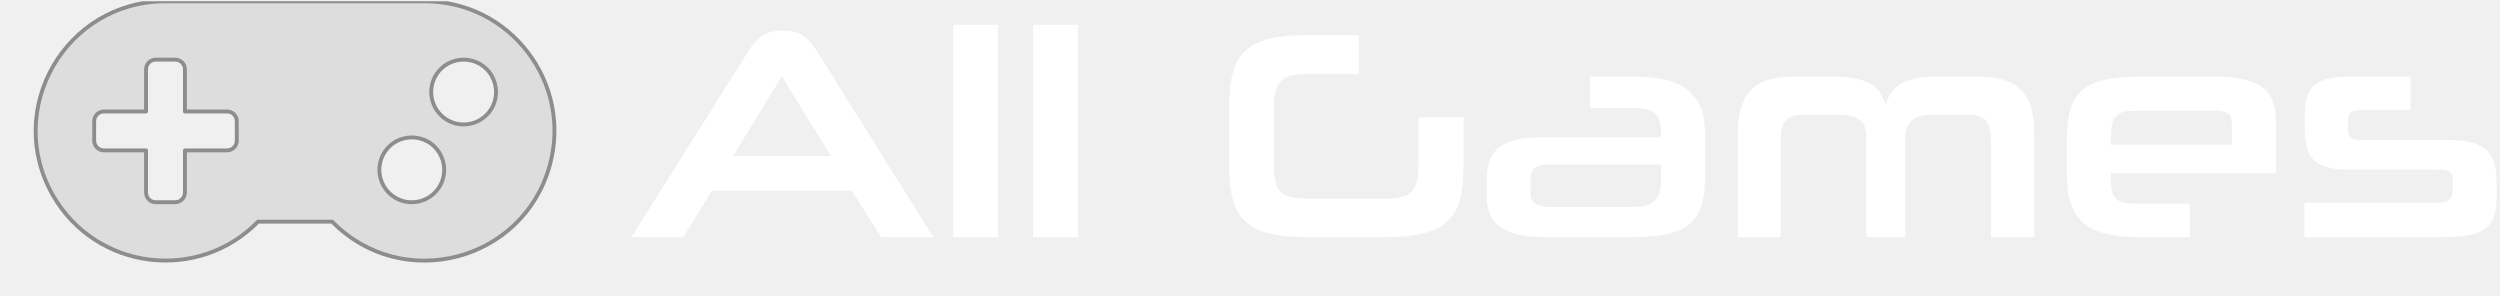
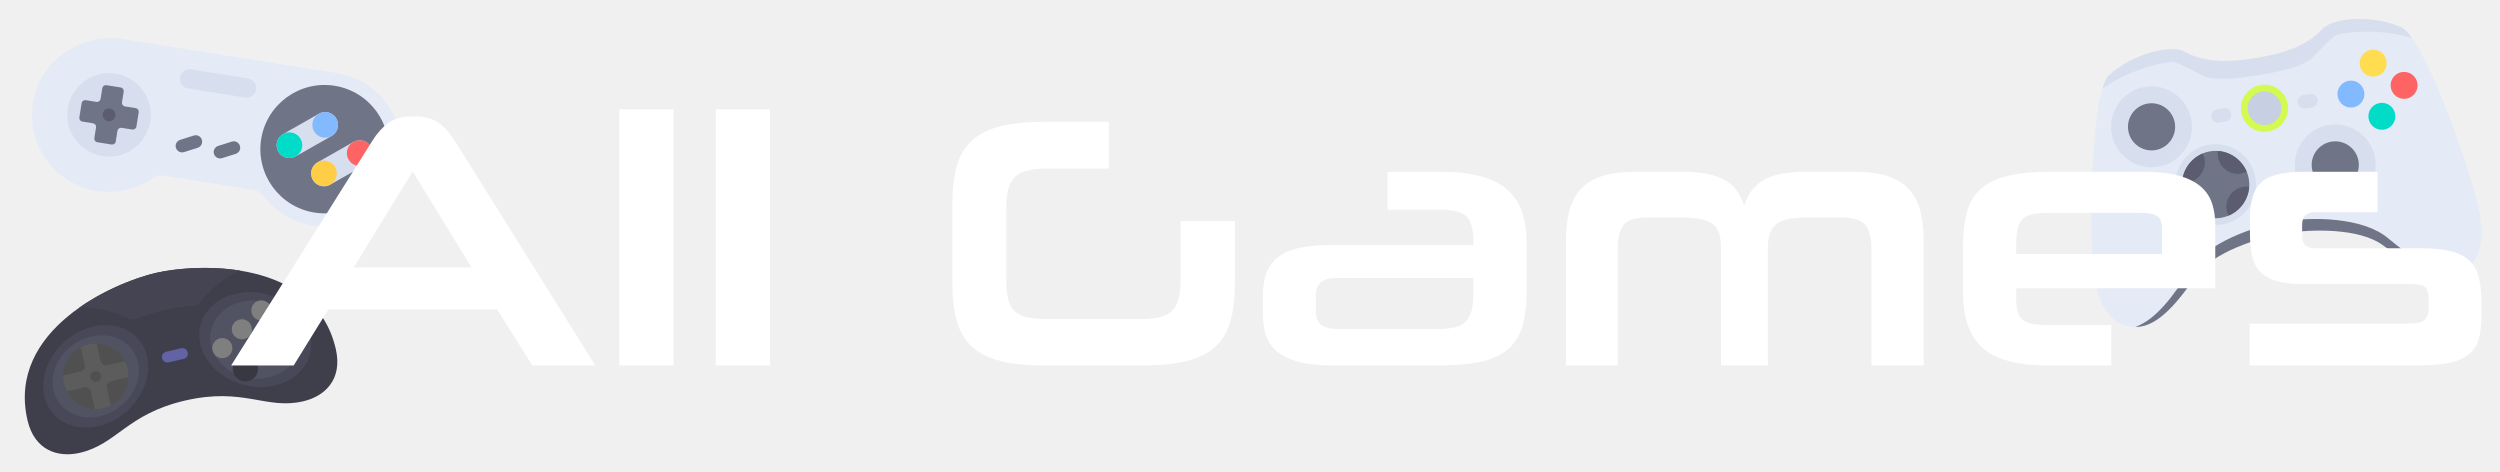
- <svg xmlns="http://www.w3.org/2000/svg" width="100%" height="100%" viewBox="0 0 642 76" version="1.1" xml:space="preserve" style="fill-rule:evenodd;clip-rule:evenodd;stroke-linejoin:round;stroke-miterlimit:2;">
-   <g transform="matrix(1,0,0,1,-1599,-280)">
-     <g id="auto-allgames.afdesign" transform="matrix(1,0,0,1,1920,317.778)">
-       <g transform="matrix(1,0,0,1,-315.849,-64.146)">
-         <clipPath id="_clip1">
-           <rect x="-4.303" y="26.697" width="640.303" height="74.897" />
-         </clipPath>
-         <g clip-path="url(#_clip1)">
-           <g transform="matrix(3.32995,0,0,3.32995,-745.583,-139.797)">
-             <g>
-               <g transform="matrix(1,0,0,1,220,40)">
-                 <path d="M35.116,10L15.117,10C7.421,9.999 2.61,18.329 6.457,24.994C9.764,30.724 17.624,31.719 22.255,26.995L27.973,26.995C33.36,32.491 42.677,30.094 44.743,22.681C46.518,16.31 41.729,10.002 35.116,10ZM20.615,20.747C20.615,21.161 20.28,21.497 19.866,21.497L16.617,21.497L16.617,24.746C16.617,25.16 16.281,25.496 15.867,25.496L14.367,25.496C13.953,25.496 13.618,25.16 13.618,24.746L13.618,21.497L10.368,21.497C9.954,21.497 9.619,21.161 9.619,20.747L9.619,19.247C9.619,18.833 9.954,18.498 10.368,18.498L13.618,18.498L13.618,15.248C13.618,14.834 13.953,14.499 14.367,14.499L15.867,14.499C16.281,14.499 16.617,14.834 16.617,15.248L16.617,18.498L19.866,18.498C20.28,18.498 20.615,18.833 20.615,19.247L20.615,20.747ZM34.112,25.496C32.188,25.496 30.985,23.413 31.947,21.747C32.909,20.08 35.314,20.08 36.276,21.747C36.495,22.127 36.611,22.558 36.611,22.996C36.611,24.377 35.492,25.496 34.112,25.496ZM38.11,19.497C36.186,19.497 34.984,17.415 35.946,15.748C36.908,14.082 39.313,14.082 40.275,15.748C40.494,16.128 40.61,16.559 40.61,16.998C40.61,18.378 39.491,19.497 38.11,19.497Z" style="fill:rgb(221,221,221);fill-rule:nonzero;stroke:rgb(141,141,141);stroke-width:0.3px;" />
-               </g>
-               <g transform="matrix(1.90363,0,0,1.90363,173.87,12.6351)">
-                 <g transform="matrix(12,0,0,12,50.9541,29.1833)">
-                   <path d="M0.752,-0.157L0.28,-0.157L0.183,-0L0.008,-0L0.404,-0.63C0.416,-0.649 0.43,-0.665 0.447,-0.678C0.464,-0.691 0.488,-0.697 0.519,-0.697C0.55,-0.697 0.573,-0.691 0.59,-0.678C0.607,-0.665 0.621,-0.649 0.633,-0.63L1.027,-0L0.851,-0L0.752,-0.157ZM0.351,-0.274L0.681,-0.274L0.516,-0.543L0.351,-0.274Z" style="fill:white;fill-rule:nonzero;" />
-                 </g>
-                 <g transform="matrix(12,0,0,12,63.3741,29.1833)">
-                   <rect x="0.059" y="-0.717" width="0.152" height="0.717" style="fill:white;fill-rule:nonzero;" />
-                 </g>
-                 <g transform="matrix(12,0,0,12,66.6141,29.1833)">
-                   <rect x="0.059" y="-0.717" width="0.152" height="0.717" style="fill:white;fill-rule:nonzero;" />
-                 </g>
-                 <g transform="matrix(12,0,0,12,74.6181,29.1833)">
-                   <path d="M0.314,-0C0.264,-0 0.222,-0.004 0.189,-0.013C0.156,-0.021 0.129,-0.034 0.109,-0.053C0.089,-0.071 0.075,-0.095 0.067,-0.125C0.058,-0.154 0.054,-0.191 0.054,-0.234L0.054,-0.448C0.054,-0.491 0.058,-0.527 0.067,-0.557C0.075,-0.587 0.089,-0.611 0.109,-0.63C0.129,-0.648 0.156,-0.661 0.189,-0.67C0.222,-0.678 0.264,-0.682 0.314,-0.682L0.492,-0.682L0.492,-0.551L0.321,-0.551C0.298,-0.551 0.28,-0.549 0.265,-0.546C0.249,-0.542 0.238,-0.536 0.229,-0.527C0.22,-0.518 0.214,-0.507 0.211,-0.493C0.207,-0.479 0.205,-0.462 0.205,-0.441L0.205,-0.24C0.205,-0.217 0.207,-0.199 0.211,-0.185C0.214,-0.17 0.221,-0.159 0.23,-0.151C0.239,-0.143 0.251,-0.138 0.266,-0.135C0.281,-0.132 0.299,-0.13 0.321,-0.13L0.578,-0.13C0.599,-0.13 0.617,-0.132 0.632,-0.135C0.647,-0.138 0.659,-0.143 0.668,-0.152C0.677,-0.16 0.683,-0.172 0.687,-0.187C0.691,-0.202 0.693,-0.222 0.693,-0.246L0.693,-0.404L0.845,-0.404L0.845,-0.234C0.845,-0.191 0.841,-0.154 0.833,-0.125C0.824,-0.095 0.81,-0.071 0.79,-0.053C0.77,-0.034 0.743,-0.021 0.71,-0.013C0.676,-0.004 0.634,-0 0.583,-0L0.314,-0Z" style="fill:white;fill-rule:nonzero;" />
-                 </g>
-                 <g transform="matrix(12,0,0,12,85.1421,29.1833)">
-                   <path d="M0.244,-0C0.205,-0 0.172,-0.003 0.147,-0.01C0.122,-0.017 0.101,-0.026 0.087,-0.039C0.072,-0.051 0.061,-0.066 0.055,-0.084C0.049,-0.101 0.046,-0.121 0.046,-0.143L0.046,-0.194C0.046,-0.217 0.049,-0.237 0.055,-0.255C0.06,-0.272 0.07,-0.287 0.084,-0.3C0.098,-0.312 0.117,-0.321 0.142,-0.328C0.166,-0.334 0.197,-0.337 0.234,-0.337L0.635,-0.337L0.635,-0.349C0.635,-0.384 0.628,-0.407 0.614,-0.419C0.6,-0.43 0.576,-0.436 0.543,-0.436L0.395,-0.436L0.395,-0.542L0.543,-0.542C0.586,-0.542 0.623,-0.538 0.654,-0.53C0.684,-0.522 0.709,-0.51 0.728,-0.494C0.747,-0.477 0.761,-0.456 0.771,-0.432C0.78,-0.407 0.784,-0.377 0.784,-0.342L0.784,-0.21C0.784,-0.171 0.78,-0.138 0.773,-0.111C0.765,-0.084 0.752,-0.063 0.733,-0.046C0.713,-0.029 0.688,-0.018 0.657,-0.011C0.625,-0.004 0.585,-0 0.537,-0L0.244,-0ZM0.635,-0.245L0.25,-0.245C0.233,-0.245 0.219,-0.241 0.209,-0.234C0.199,-0.226 0.194,-0.211 0.194,-0.19L0.194,-0.153C0.194,-0.134 0.199,-0.12 0.21,-0.113C0.221,-0.106 0.236,-0.102 0.255,-0.102L0.535,-0.102C0.552,-0.102 0.567,-0.103 0.58,-0.106C0.593,-0.109 0.603,-0.114 0.611,-0.121C0.619,-0.128 0.625,-0.137 0.629,-0.15C0.633,-0.163 0.635,-0.179 0.635,-0.199L0.635,-0.245Z" style="fill:white;fill-rule:nonzero;" />
-                 </g>
-                 <g transform="matrix(12,0,0,12,95.1981,29.1833)">
-                   <path d="M0.911,-0L0.911,-0.326C0.911,-0.36 0.905,-0.383 0.892,-0.396C0.878,-0.408 0.858,-0.414 0.829,-0.414L0.732,-0.414C0.71,-0.414 0.692,-0.413 0.678,-0.41C0.663,-0.407 0.652,-0.402 0.644,-0.395C0.635,-0.388 0.629,-0.379 0.626,-0.368C0.623,-0.357 0.621,-0.343 0.621,-0.326L0.621,-0L0.49,-0L0.49,-0.326C0.49,-0.343 0.489,-0.357 0.486,-0.368C0.483,-0.379 0.477,-0.388 0.469,-0.395C0.46,-0.402 0.449,-0.407 0.434,-0.41C0.419,-0.413 0.401,-0.414 0.378,-0.414L0.283,-0.414C0.253,-0.414 0.232,-0.408 0.22,-0.396C0.207,-0.383 0.201,-0.36 0.201,-0.326L0.201,-0L0.056,-0L0.056,-0.348C0.056,-0.381 0.059,-0.41 0.066,-0.435C0.073,-0.459 0.084,-0.479 0.099,-0.495C0.114,-0.511 0.134,-0.523 0.159,-0.531C0.184,-0.538 0.214,-0.542 0.25,-0.542L0.381,-0.542C0.408,-0.542 0.432,-0.54 0.452,-0.536C0.471,-0.532 0.488,-0.526 0.502,-0.519C0.515,-0.511 0.526,-0.501 0.535,-0.489C0.543,-0.477 0.55,-0.463 0.555,-0.447C0.564,-0.479 0.582,-0.503 0.609,-0.519C0.635,-0.534 0.675,-0.542 0.728,-0.542L0.863,-0.542C0.899,-0.542 0.929,-0.538 0.954,-0.531C0.979,-0.523 0.999,-0.511 1.014,-0.495C1.029,-0.479 1.04,-0.459 1.047,-0.435C1.054,-0.41 1.057,-0.381 1.057,-0.348L1.057,-0L0.911,-0Z" style="fill:white;fill-rule:nonzero;" />
-                 </g>
-                 <g transform="matrix(12,0,0,12,108.554,29.1833)">
-                   <path d="M0.203,-0.216L0.203,-0.191C0.203,-0.174 0.204,-0.161 0.207,-0.151C0.21,-0.141 0.215,-0.133 0.222,-0.128C0.229,-0.122 0.238,-0.118 0.25,-0.116C0.261,-0.114 0.276,-0.113 0.293,-0.113L0.469,-0.113L0.469,-0L0.293,-0C0.207,-0 0.146,-0.016 0.109,-0.049C0.072,-0.082 0.054,-0.134 0.054,-0.206L0.054,-0.331C0.054,-0.37 0.058,-0.404 0.066,-0.431C0.073,-0.458 0.087,-0.479 0.106,-0.496C0.125,-0.512 0.15,-0.524 0.181,-0.531C0.212,-0.538 0.252,-0.542 0.3,-0.542L0.562,-0.542C0.601,-0.542 0.633,-0.538 0.659,-0.531C0.684,-0.524 0.705,-0.514 0.72,-0.501C0.735,-0.488 0.745,-0.472 0.751,-0.454C0.757,-0.435 0.76,-0.415 0.76,-0.394L0.76,-0.216L0.203,-0.216ZM0.611,-0.382C0.611,-0.4 0.607,-0.412 0.598,-0.418C0.588,-0.424 0.573,-0.427 0.55,-0.427L0.302,-0.427C0.283,-0.427 0.268,-0.426 0.255,-0.425C0.242,-0.423 0.232,-0.419 0.225,-0.413C0.217,-0.407 0.211,-0.398 0.208,-0.387C0.205,-0.376 0.203,-0.36 0.203,-0.341L0.203,-0.312L0.611,-0.312L0.611,-0.382Z" style="fill:white;fill-rule:nonzero;" />
-                 </g>
-                 <g transform="matrix(12,0,0,12,118.262,29.1833)">
-                   <path d="M0.696,-0.144C0.696,-0.117 0.694,-0.095 0.689,-0.077C0.684,-0.058 0.675,-0.043 0.662,-0.032C0.648,-0.021 0.629,-0.012 0.606,-0.008C0.582,-0.003 0.551,-0 0.513,-0L0.047,-0L0.047,-0.117L0.494,-0.117C0.514,-0.117 0.528,-0.12 0.536,-0.127C0.544,-0.134 0.548,-0.146 0.548,-0.165L0.548,-0.183C0.548,-0.203 0.544,-0.216 0.537,-0.221C0.529,-0.226 0.516,-0.228 0.498,-0.228L0.194,-0.228C0.163,-0.228 0.138,-0.231 0.12,-0.237C0.1,-0.243 0.086,-0.252 0.075,-0.264C0.064,-0.276 0.057,-0.291 0.054,-0.309C0.05,-0.326 0.048,-0.347 0.048,-0.371L0.048,-0.412C0.048,-0.435 0.05,-0.455 0.056,-0.472C0.061,-0.489 0.069,-0.502 0.08,-0.513C0.091,-0.523 0.107,-0.53 0.126,-0.535C0.145,-0.54 0.17,-0.542 0.199,-0.542L0.405,-0.542L0.405,-0.429L0.235,-0.429C0.22,-0.429 0.21,-0.426 0.204,-0.421C0.197,-0.416 0.194,-0.406 0.194,-0.392L0.194,-0.367C0.194,-0.352 0.197,-0.341 0.203,-0.336C0.209,-0.331 0.219,-0.328 0.232,-0.328L0.526,-0.328C0.561,-0.328 0.589,-0.325 0.611,-0.32C0.633,-0.314 0.65,-0.305 0.663,-0.293C0.676,-0.28 0.684,-0.264 0.689,-0.245C0.694,-0.225 0.696,-0.201 0.696,-0.172L0.696,-0.144Z" style="fill:white;fill-rule:nonzero;" />
-                 </g>
-               </g>
-             </g>
-           </g>
-         </g>
-       </g>
+ <svg xmlns="http://www.w3.org/2000/svg" width="100%" height="100%" viewBox="0 0 641 121" version="1.1" xml:space="preserve" style="fill-rule:evenodd;clip-rule:evenodd;stroke-linejoin:round;stroke-miterlimit:2;">
+   <g>
+     <path d="M615.715,6.997c-8.236,-3.529 -17.902,-2.191 -20.271,0.444c-3.977,4.425 -10.119,6.32 -16.935,7.44c-6.816,1.119 -13.242,1.286 -18.425,-1.634c-3.087,-1.739 -12.673,0.084 -19.348,6.061c-4.658,4.17 -5.349,42.032 -3.699,52.078c1.489,9.073 5.752,12.486 10.79,12.426c5.822,-0.068 11.077,-7.143 15.338,-13.167c4.261,-6.024 15.906,-9.711 22.722,-10.83c6.816,-1.12 19.029,-1.35 24.992,2.995c5.964,4.345 13.205,9.368 18.744,7.571c4.792,-1.554 7.74,-6.151 6.25,-15.224c-1.65,-10.046 -14.412,-45.699 -20.158,-48.16Z" style="fill:#e4eaf6;fill-rule:nonzero;" />
+     <path d="M566.407,37.096c5.643,-0.926 10.977,2.903 11.903,8.546c0.927,5.643 -2.902,10.977 -8.546,11.903c-5.643,0.927 -10.976,-2.902 -11.903,-8.545c-0.927,-5.643 2.903,-10.977 8.546,-11.904Z" style="fill:#d7deed;" />
+     <path d="M579.785,22.65c2.821,-0.464 5.488,1.451 5.951,4.272c0.464,2.822 -1.451,5.489 -4.272,5.952c-2.822,0.463 -5.489,-1.451 -5.952,-4.273c-0.463,-2.821 1.451,-5.488 4.273,-5.951Z" style="fill:#c7cfe2;" />
+     <path d="M615.715,6.997c-8.236,-3.529 -17.902,-2.191 -20.271,0.444c-3.977,4.425 -10.119,6.32 -16.935,7.439c-6.816,1.12 -13.242,1.287 -18.425,-1.633c-3.087,-1.739 -12.673,0.084 -19.348,6.061c-0.623,0.558 -1.172,1.732 -1.657,3.346c7.679,-4.988 13.485,-6.144 17.282,-6.768c1.917,-0.315 6.886,2.868 8.686,3.605c3.049,1.25 8.32,0.712 14.178,-0.25c5.858,-0.961 11.024,-2.138 13.513,-4.297c1.47,-1.274 5.16,-5.878 7.077,-6.193c3.798,-0.624 9.669,-1.384 18.539,0.886c-0.975,-1.375 -1.871,-2.311 -2.639,-2.64Z" style="fill:#d7deed;fill-rule:nonzero;" />
+     <path d="M581.603,33.726c-3.288,0.54 -6.403,-1.697 -6.943,-4.985c-0.54,-3.288 1.696,-6.404 4.985,-6.944c3.288,-0.54 6.404,1.697 6.943,4.985c0.54,3.289 -1.696,6.404 -4.985,6.944Zm-1.678,-10.224c-2.35,0.385 -3.947,2.61 -3.561,4.959c0.386,2.349 2.61,3.947 4.96,3.561c2.349,-0.386 3.946,-2.611 3.56,-4.96c-0.385,-2.349 -2.61,-3.946 -4.959,-3.56Z" style="fill:#d2fa50;fill-rule:nonzero;" />
+     <g>
+       <path d="M570.679,31.145l-1.704,0.28c-0.941,0.154 -1.829,-0.484 -1.984,-1.425c-0.154,-0.941 0.483,-1.829 1.425,-1.984l1.704,-0.28c0.941,-0.154 1.829,0.484 1.984,1.425c0.154,0.941 -0.483,1.829 -1.425,1.984Z" style="fill:#d7deed;fill-rule:nonzero;" />
+       <path d="M592.832,27.507l-1.704,0.28c-0.941,0.154 -1.829,-0.483 -1.984,-1.424c-0.154,-0.941 0.484,-1.83 1.425,-1.984l1.704,-0.28c0.941,-0.155 1.829,0.483 1.984,1.424c0.154,0.941 -0.484,1.83 -1.425,1.984Z" style="fill:#d7deed;fill-rule:nonzero;" />
+       <path d="M597.08,32.06c5.643,-0.927 10.977,2.902 11.903,8.545c0.927,5.644 -2.902,10.977 -8.545,11.904c-5.643,0.926 -10.977,-2.903 -11.904,-8.546c-0.926,-5.643 2.903,-10.977 8.546,-11.903Z" style="fill:#d7deed;" />
+     </g>
+     <g>
+       <path d="M566.687,38.801c4.702,-0.773 9.147,2.418 9.919,7.121c0.772,4.702 -2.419,9.147 -7.121,9.919c-4.703,0.772 -9.148,-2.419 -9.92,-7.121c-0.772,-4.703 2.419,-9.147 7.122,-9.919Z" style="fill:#707487;" />
+       <path d="M597.779,36.32c3.292,-0.541 6.404,1.693 6.944,4.985c0.541,3.292 -1.693,6.403 -4.985,6.944c-3.292,0.54 -6.403,-1.694 -6.944,-4.985c-0.54,-3.292 1.694,-6.404 4.985,-6.944Z" style="fill:#707487;" />
+     </g>
+     <path d="M549.976,22.294c5.643,-0.927 10.977,2.903 11.903,8.546c0.927,5.643 -2.902,10.977 -8.545,11.903c-5.643,0.927 -10.977,-2.902 -11.904,-8.546c-0.926,-5.643 2.903,-10.976 8.546,-11.903Z" style="fill:#d7deed;" />
+     <path d="M550.675,26.554c3.292,-0.54 6.404,1.693 6.944,4.985c0.541,3.292 -1.693,6.403 -4.985,6.944c-3.292,0.54 -6.403,-1.693 -6.944,-4.985c-0.54,-3.292 1.694,-6.403 4.985,-6.944Z" style="fill:#707487;" />
+     <path d="M602.218,20.716c1.881,-0.309 3.658,0.968 3.967,2.849c0.309,1.881 -0.967,3.659 -2.848,3.967c-1.881,0.309 -3.659,-0.967 -3.968,-2.848c-0.309,-1.881 0.968,-3.659 2.849,-3.968Z" style="fill:#82b9ff;" />
+     <path d="M615.85,18.478c1.881,-0.309 3.659,0.967 3.968,2.848c0.309,1.881 -0.968,3.659 -2.849,3.968c-1.881,0.309 -3.659,-0.968 -3.967,-2.849c-0.309,-1.881 0.967,-3.658 2.848,-3.967Z" style="fill:#ff6464;" />
+     <g>
+       <path d="M576.044,44.02c-1.25,-3.019 -4.115,-5.076 -7.376,-5.296c-0.063,0.489 -0.082,0.989 0.002,1.501c0.464,2.823 3.129,4.736 5.952,4.273c0.511,-0.084 0.979,-0.262 1.422,-0.478Z" style="fill:#5b5d6e;fill-rule:nonzero;" />
+       <path d="M559.489,46.738c0.489,0.064 0.989,0.082 1.501,-0.002c2.823,-0.464 4.736,-3.128 4.272,-5.952c-0.084,-0.511 -0.261,-0.979 -0.477,-1.422c-3.019,1.251 -5.076,4.116 -5.296,7.376Z" style="fill:#5b5d6e;fill-rule:nonzero;" />
+       <path d="M576.682,47.904c-0.489,-0.064 -0.989,-0.082 -1.5,0.002c-2.824,0.463 -4.737,3.128 -4.273,5.952c0.084,0.511 0.261,0.979 0.477,1.422c3.02,-1.251 5.076,-4.116 5.296,-7.376Z" style="fill:#5b5d6e;fill-rule:nonzero;" />
+       <path d="M561.549,50.144c-0.511,0.084 -0.979,0.261 -1.422,0.478c1.25,3.019 4.115,5.076 7.376,5.295c0.063,-0.489 0.082,-0.988 -0.002,-1.5c-0.464,-2.823 -3.128,-4.737 -5.952,-4.273Z" style="fill:#5b5d6e;fill-rule:nonzero;" />
+     </g>
+     <path d="M610.153,26.413c1.881,-0.309 3.659,0.968 3.968,2.849c0.309,1.881 -0.968,3.659 -2.849,3.967c-1.881,0.309 -3.659,-0.967 -3.967,-2.848c-0.309,-1.881 0.967,-3.659 2.848,-3.968Z" style="fill:#00dcc8;" />
+     <path d="M607.915,12.781c1.881,-0.309 3.658,0.967 3.967,2.848c0.309,1.881 -0.967,3.659 -2.848,3.968c-1.881,0.309 -3.659,-0.968 -3.968,-2.849c-0.309,-1.881 0.968,-3.659 2.849,-3.967Z" style="fill:#ffdc50;" />
+     <path d="M612.282,61.064c-6.507,-5.454 -19.606,-5.477 -26.893,-4.281c-7.286,1.197 -19.689,5.407 -24.111,12.656c-3.811,6.247 -8.54,12.538 -13.732,14.364c0.094,0.002 0.187,0.011 0.281,0.009c5.823,-0.068 11.077,-7.143 15.338,-13.167c4.261,-6.024 15.906,-9.711 22.722,-10.831c6.816,-1.119 19.029,-1.349 24.992,2.996c5.964,4.345 13.205,9.368 18.744,7.571c0.09,-0.029 0.175,-0.067 0.263,-0.098c-5.503,-0.07 -11.996,-4.519 -17.604,-9.219Z" style="fill:#707487;fill-rule:nonzero;" />
+   </g>
+   <g>
+     <path d="M39.969,69.975c-10.904,2.515 -38.272,14.568 -32.928,37.74c1.804,7.827 7.857,9.673 13.419,8.39c9.541,-2.2 12.059,-9.958 27.053,-13.416c14.993,-3.457 20.655,2.415 30.196,0.215c5.561,-1.282 10.195,-5.593 8.39,-13.419c-5.344,-23.172 -35.225,-22.024 -46.13,-19.51Z" style="fill:#3e3f4b;fill-rule:nonzero;" />
+     <g>
+       <path d="M35.218,102.412c-4.543,6.482 -13.002,9.09 -18.893,5.824c-5.89,-3.265 -6.982,-11.167 -2.439,-17.649c4.544,-6.482 13.002,-9.09 18.893,-5.824c5.891,3.265 6.983,11.167 2.439,17.649Z" style="fill:#484858;fill-rule:nonzero;" />
+       <path d="M42.169,79.517c2.583,-0.595 5.064,-0.954 7.316,-1.098c0.791,-0.05 1.51,-0.437 1.999,-1.061c2.859,-3.642 6.785,-6.769 10.113,-7.965c-8.412,-1.359 -16.845,-0.52 -21.628,0.582c-4.783,1.103 -12.731,4.042 -19.699,8.948c3.516,-0.383 8.414,0.71 12.579,2.732c0.714,0.346 1.529,0.379 2.263,0.078c2.087,-0.856 4.475,-1.621 7.057,-2.216Z" style="fill:#444452;fill-rule:nonzero;" />
+     </g>
+     <path d="M33.472,101.477c-3.619,5.129 -10.545,7.06 -15.471,4.311c-4.926,-2.75 -5.987,-9.136 -2.368,-14.266c3.618,-5.13 10.545,-7.06 15.471,-4.311c4.926,2.749 5.986,9.136 2.368,14.266Z" style="fill:#515262;fill-rule:nonzero;" />
+     <path d="M58.445,97.056c6.923,3.838 15.669,2.478 19.535,-3.037c3.866,-5.515 1.387,-13.098 -5.536,-16.935c-6.923,-3.838 -15.669,-2.479 -19.535,3.037c-3.866,5.515 -1.388,13.097 5.536,16.935Z" style="fill:#484858;fill-rule:nonzero;" />
+     <path d="M59.605,95.451c5.499,3.027 12.572,1.729 15.796,-2.9c3.226,-4.628 1.382,-10.835 -4.117,-13.862c-5.5,-3.027 -12.572,-1.729 -15.797,2.9c-3.225,4.628 -1.381,10.834 4.118,13.862Z" style="fill:#515262;fill-rule:nonzero;" />
+     <g>
+       <path d="M22.666,88.321c4.514,-1.041 9.024,1.779 10.065,6.292c1.04,4.514 -1.779,9.024 -6.293,10.065c-4.514,1.041 -9.024,-1.779 -10.064,-6.293c-1.041,-4.514 1.778,-9.023 6.292,-10.064Z" style="fill:#505050;" />
+       <path d="M62.197,91.432c1.735,-0.4 3.469,0.684 3.869,2.419c0.4,1.735 -0.684,3.469 -2.419,3.869c-1.735,0.4 -3.468,-0.684 -3.868,-2.419c-0.4,-1.735 0.683,-3.468 2.418,-3.869Z" style="fill:#383843;" />
+       <path d="M56.422,86.749c1.388,-0.32 2.774,0.547 3.094,1.935c0.32,1.388 -0.547,2.775 -1.935,3.095c-1.388,0.32 -2.774,-0.547 -3.094,-1.935c-0.321,-1.388 0.547,-2.774 1.935,-3.095Z" style="fill:#7f7f7f;" />
+     </g>
+     <g>
+       <path d="M67.751,86.037c1.735,-0.4 3.468,0.684 3.868,2.419c0.4,1.735 -0.683,3.468 -2.419,3.869c-1.735,0.4 -3.468,-0.684 -3.868,-2.419c-0.4,-1.735 0.684,-3.469 2.419,-3.869Z" style="fill:#383843;" />
+       <path d="M61.431,81.914c1.388,-0.32 2.775,0.547 3.095,1.935c0.32,1.388 -0.547,2.775 -1.935,3.095c-1.388,0.32 -2.775,-0.547 -3.095,-1.935c-0.32,-1.388 0.547,-2.775 1.935,-3.095Z" style="fill:#7f7f7f;" />
+     </g>
+     <g>
+       <path d="M73.304,80.642c1.735,-0.4 3.468,0.684 3.868,2.419c0.4,1.735 -0.683,3.468 -2.418,3.868c-1.735,0.401 -3.469,-0.683 -3.869,-2.418c-0.4,-1.735 0.684,-3.469 2.419,-3.869Z" style="fill:#383843;" />
+       <path d="M66.44,77.079c1.388,-0.321 2.775,0.547 3.095,1.935c0.32,1.388 -0.547,2.774 -1.935,3.094c-1.388,0.32 -2.775,-0.547 -3.095,-1.935c-0.32,-1.388 0.547,-2.774 1.935,-3.094Z" style="fill:#7f7f7f;" />
+     </g>
+     <path d="M32.731,94.613c-0.164,-0.707 -0.42,-1.367 -0.74,-1.982l-4.503,1.038c-0.752,0.174 -1.504,-0.296 -1.677,-1.049l-1.038,-4.503c-0.694,-0.018 -1.4,0.041 -2.107,0.204c-0.707,0.163 -1.367,0.42 -1.983,0.739l1.039,4.503c0.173,0.753 -0.296,1.504 -1.049,1.678l-4.503,1.038c-0.018,0.693 0.04,1.399 0.204,2.106c0.163,0.707 0.419,1.367 0.739,1.983l4.503,-1.038c0.753,-0.174 1.504,0.296 1.677,1.048l1.039,4.503c0.693,0.018 1.399,-0.04 2.106,-0.203c0.707,-0.163 1.367,-0.42 1.983,-0.74l-1.039,-4.502c-0.173,-0.753 0.296,-1.504 1.049,-1.678l4.503,-1.038c0.018,-0.694 -0.04,-1.399 -0.203,-2.107Z" style="fill:#5c5c5c;fill-rule:nonzero;" />
+     <path d="M24.238,95.136c0.752,-0.173 1.504,0.297 1.677,1.049c0.174,0.752 -0.296,1.504 -1.049,1.677c-0.752,0.174 -1.504,-0.296 -1.677,-1.048c-0.174,-0.753 0.296,-1.504 1.049,-1.678Z" style="fill:#505050;" />
+     <g>
+       <path d="M42.172,92.734c-0.304,-0.19 -0.535,-0.496 -0.622,-0.872c-0.173,-0.753 0.296,-1.504 1.049,-1.677l3.855,-0.889c0.753,-0.174 1.504,0.295 1.678,1.048c0.173,0.753 -0.296,1.504 -1.049,1.677l-3.855,0.889c-0.377,0.087 -0.753,0.013 -1.056,-0.176Z" style="fill:#6262a5;fill-rule:nonzero;" />
+     </g>
+   </g>
+   <g>
+     <path d="M86.324,18.743l-54.619,-8.697c-10.739,-1.71 -21.29,5.225 -23.197,15.931c-1.942,10.908 5.444,21.242 16.338,22.977c5.289,0.842 10.41,-0.513 14.466,-3.374c0.707,-0.499 1.562,-0.741 2.416,-0.605l23.577,3.755c0.852,0.135 1.587,0.629 2.103,1.321c3.355,4.502 8.605,7.597 14.827,7.928c9.136,0.484 17.599,-5.611 20.015,-14.436c3.165,-11.556 -4.426,-22.969 -15.926,-24.8Z" style="fill:#e4eaf6;fill-rule:nonzero;" />
+     <path d="M85.806,21.994c8.972,1.428 15.095,9.872 13.667,18.843c-1.429,8.971 -9.872,15.095 -18.843,13.666c-8.971,-1.428 -15.095,-9.871 -13.667,-18.843c1.429,-8.971 9.872,-15.095 18.843,-13.666Z" style="fill:#707487;" />
+     <path d="M29.635,18.883c5.831,0.928 9.811,6.417 8.883,12.248c-0.929,5.831 -6.417,9.811 -12.248,8.883c-5.831,-0.929 -9.812,-6.417 -8.883,-12.248c0.928,-5.831 6.416,-9.812 12.248,-8.883Z" style="fill:#d7deed;" />
+     <path d="M34.789,27.725l-2.743,-0.437c-0.505,-0.081 -0.849,-0.555 -0.768,-1.06l0.436,-2.743c0.081,-0.505 -0.263,-0.98 -0.769,-1.06l-3.657,-0.583c-0.505,-0.08 -0.979,0.264 -1.06,0.769l-0.436,2.743c-0.081,0.505 -0.555,0.85 -1.06,0.769l-2.743,-0.437c-0.505,-0.08 -0.98,0.264 -1.06,0.769l-0.583,3.657c-0.08,0.505 0.264,0.98 0.769,1.061l2.743,0.436c0.505,0.081 0.85,0.555 0.769,1.06l-0.437,2.743c-0.08,0.505 0.264,0.98 0.769,1.06l3.657,0.583c0.505,0.08 0.98,-0.264 1.06,-0.769l0.437,-2.743c0.081,-0.505 0.555,-0.849 1.06,-0.769l2.743,0.437c0.505,0.08 0.98,-0.264 1.06,-0.769l0.583,-3.657c0.08,-0.505 -0.265,-0.98 -0.77,-1.06Z" style="fill:#707487;fill-rule:nonzero;" />
+     <path d="M28.211,27.823c0.897,0.143 1.51,0.987 1.367,1.884c-0.143,0.897 -0.987,1.51 -1.885,1.367c-0.897,-0.143 -1.509,-0.987 -1.366,-1.884c0.143,-0.898 0.987,-1.51 1.884,-1.367Z" style="fill:#5b5d6e;" />
+     <g>
+       <path d="M46.424,39.057c-0.597,-0.096 -1.118,-0.515 -1.313,-1.131c-0.274,-0.867 0.207,-1.791 1.074,-2.065l3.51,-1.108c0.867,-0.273 1.792,0.207 2.065,1.075c0.274,0.867 -0.207,1.791 -1.074,2.065l-3.51,1.108c-0.251,0.079 -0.508,0.094 -0.752,0.056Z" style="fill:#707487;fill-rule:nonzero;" />
+       <path d="M56.176,40.61c-0.596,-0.096 -1.117,-0.515 -1.312,-1.131c-0.274,-0.867 0.207,-1.791 1.074,-2.065l3.51,-1.108c0.865,-0.273 1.79,0.207 2.065,1.075c0.274,0.867 -0.207,1.791 -1.074,2.065l-3.51,1.108c-0.252,0.079 -0.508,0.094 -0.753,0.056Z" style="fill:#707487;fill-rule:nonzero;" />
+     </g>
+     <g>
+       <path d="M62.827,25.002l-14.629,-2.33c-1.346,-0.214 -2.264,-1.48 -2.05,-2.826c0.215,-1.347 1.48,-2.264 2.827,-2.05l14.629,2.329c1.346,0.215 2.264,1.48 2.05,2.827c-0.215,1.346 -1.48,2.264 -2.827,2.05Z" style="fill:#d7deed;fill-rule:nonzero;" />
+       <path d="M73.697,40.483c-0.954,-0.152 -1.832,-0.72 -2.345,-1.625c-0.899,-1.581 -0.346,-3.59 1.236,-4.488l9.162,-5.208c1.579,-0.9 3.591,-0.346 4.488,1.235c0.899,1.581 0.346,3.59 -1.236,4.488l-9.162,5.208c-0.675,0.385 -1.43,0.503 -2.143,0.39Z" style="fill:#d7deed;fill-rule:nonzero;" />
+       <path d="M82.544,47.725c-0.954,-0.152 -1.832,-0.72 -2.345,-1.624c-0.899,-1.582 -0.347,-3.591 1.235,-4.489l9.163,-5.207c1.577,-0.901 3.592,-0.345 4.488,1.234c0.898,1.581 0.346,3.591 -1.236,4.488l-9.163,5.208c-0.674,0.385 -1.429,0.503 -2.142,0.39Z" style="fill:#d7deed;fill-rule:nonzero;" />
+     </g>
+     <path d="M74.731,33.981c1.794,0.285 3.019,1.974 2.733,3.768c-0.285,1.794 -1.974,3.019 -3.768,2.733c-1.794,-0.285 -3.019,-1.974 -2.733,-3.768c0.285,-1.794 1.974,-3.019 3.768,-2.733Z" style="fill:#00dcc8;" />
+     <path d="M83.894,28.773c1.794,0.286 3.019,1.974 2.733,3.768c-0.286,1.795 -1.974,3.019 -3.769,2.734c-1.794,-0.286 -3.018,-1.975 -2.733,-3.769c0.286,-1.794 1.975,-3.019 3.769,-2.733Z" style="fill:#82b9ff;" />
+     <path d="M92.741,36.015c1.794,0.286 3.019,1.974 2.733,3.768c-0.286,1.795 -1.974,3.019 -3.769,2.734c-1.794,-0.286 -3.019,-1.975 -2.733,-3.769c0.286,-1.794 1.974,-3.019 3.769,-2.733Z" style="fill:#ff6464;" />
+     <path d="M83.578,41.223c1.794,0.285 3.019,1.974 2.733,3.768c-0.286,1.795 -1.974,3.019 -3.768,2.734c-1.795,-0.286 -3.019,-1.975 -2.734,-3.769c0.286,-1.794 1.975,-3.019 3.769,-2.733Z" style="fill:#ffcd46;" />
+   </g>
+   <g>
+     <g>
+       <path d="M127.435,79.324l-43.25,0l-8.888,14.386l-16.035,0l36.285,-57.727c1.1,-1.772 2.413,-3.238 3.941,-4.399c1.527,-1.16 3.726,-1.741 6.597,-1.741c2.81,0 4.979,0.581 6.506,1.741c1.527,1.161 2.84,2.627 3.94,4.399l36.102,57.727l-16.127,0l-9.071,-14.386Zm-36.744,-10.721l30.238,0l-15.119,-24.649l-15.119,24.649Z" style="fill:#fff;fill-rule:nonzero;" />
+       <rect x="158.773" y="28.011" width="13.928" height="65.699" style="fill:#fff;fill-rule:nonzero;" />
+       <rect x="183.513" y="28.011" width="13.928" height="65.699" style="fill:#fff;fill-rule:nonzero;" />
+       <path d="M267.997,93.71c-4.582,0 -8.4,-0.382 -11.454,-1.145c-3.054,-0.764 -5.498,-1.986 -7.331,-3.666c-1.832,-1.679 -3.13,-3.879 -3.894,-6.597c-0.764,-2.718 -1.145,-6.063 -1.145,-10.034l-0,-19.609c-0,-3.909 0.381,-7.238 1.145,-9.987c0.764,-2.749 2.062,-4.964 3.894,-6.644c1.833,-1.68 4.277,-2.901 7.331,-3.665c3.054,-0.763 6.872,-1.145 11.454,-1.145l16.31,-0l0,12.003l-15.669,0c-2.077,0 -3.803,0.168 -5.177,0.504c-1.374,0.336 -2.459,0.901 -3.253,1.696c-0.794,0.794 -1.359,1.832 -1.695,3.115c-0.336,1.283 -0.504,2.871 -0.504,4.765l-0,18.418c-0,2.077 0.168,3.772 0.504,5.085c0.336,1.314 0.916,2.337 1.741,3.07c0.825,0.733 1.924,1.237 3.299,1.512c1.374,0.275 3.069,0.412 5.085,0.412l23.549,0c1.955,0 3.604,-0.137 4.948,-0.412c1.344,-0.275 2.429,-0.794 3.253,-1.558c0.825,-0.764 1.421,-1.848 1.787,-3.253c0.367,-1.405 0.55,-3.207 0.55,-5.406l-0,-14.478l13.928,0l-0,15.577c-0,3.971 -0.382,7.316 -1.146,10.034c-0.763,2.718 -2.061,4.918 -3.894,6.597c-1.833,1.68 -4.291,2.902 -7.376,3.666c-3.085,0.763 -6.949,1.145 -11.592,1.145l-24.648,0Z" style="fill:#fff;fill-rule:nonzero;" />
+       <path d="M341.943,93.71c-3.604,0 -6.567,-0.305 -8.888,-0.916c-2.322,-0.611 -4.17,-1.482 -5.544,-2.612c-1.374,-1.13 -2.337,-2.504 -2.886,-4.123c-0.55,-1.619 -0.825,-3.436 -0.825,-5.452l-0,-4.673c-0,-2.077 0.26,-3.925 0.779,-5.544c0.519,-1.619 1.42,-2.993 2.703,-4.123c1.283,-1.131 3.039,-1.986 5.269,-2.566c2.229,-0.58 5.055,-0.871 8.476,-0.871l36.744,0l-0,-1.099c-0,-3.177 -0.642,-5.299 -1.925,-6.368c-1.283,-1.07 -3.451,-1.604 -6.505,-1.604l-13.562,-0l0,-9.713l13.562,0c3.97,0 7.345,0.367 10.125,1.1c2.779,0.733 5.055,1.848 6.826,3.344c1.772,1.497 3.07,3.391 3.895,5.681c0.824,2.291 1.237,5.025 1.237,8.201l-0,12.096c-0,3.604 -0.352,6.628 -1.054,9.071c-0.703,2.444 -1.924,4.429 -3.665,5.956c-1.741,1.527 -4.063,2.612 -6.964,3.253c-2.902,0.641 -6.552,0.962 -10.95,0.962l-26.848,0Zm35.828,-22.45l-35.278,0c-1.589,0 -2.841,0.352 -3.757,1.054c-0.917,0.703 -1.375,2.031 -1.375,3.986l0,3.391c0,1.771 0.489,2.993 1.466,3.665c0.978,0.672 2.352,1.008 4.124,1.008l25.656,-0c1.589,-0 2.963,-0.122 4.124,-0.367c1.161,-0.244 2.107,-0.687 2.84,-1.328c0.733,-0.642 1.283,-1.543 1.65,-2.704c0.366,-1.16 0.55,-2.657 0.55,-4.489l-0,-4.216Z" style="fill:#fff;fill-rule:nonzero;" />
+       <path d="M479.847,93.71l0,-29.872c0,-3.115 -0.595,-5.238 -1.786,-6.368c-1.192,-1.13 -3.101,-1.695 -5.727,-1.695l-8.889,-0c-2.015,-0 -3.68,0.137 -4.993,0.412c-1.314,0.275 -2.352,0.733 -3.116,1.375c-0.763,0.641 -1.298,1.466 -1.603,2.474c-0.306,1.008 -0.459,2.275 -0.459,3.802l0,29.872l-12.003,0l-0,-29.872c-0,-1.527 -0.138,-2.794 -0.413,-3.802c-0.274,-1.008 -0.794,-1.833 -1.557,-2.474c-0.764,-0.642 -1.818,-1.1 -3.162,-1.375c-1.343,-0.275 -3.054,-0.412 -5.131,-0.412l-8.705,-0c-2.749,-0 -4.688,0.565 -5.818,1.695c-1.13,1.13 -1.696,3.253 -1.696,6.368l0,29.872l-13.286,0l-0,-31.888c-0,-3.054 0.305,-5.696 0.916,-7.926c0.611,-2.229 1.619,-4.077 3.024,-5.543c1.405,-1.466 3.238,-2.551 5.498,-3.253c2.26,-0.703 5.04,-1.054 8.338,-1.054l12.004,0c2.505,0 4.658,0.183 6.46,0.55c1.802,0.366 3.329,0.901 4.582,1.603c1.252,0.703 2.26,1.604 3.023,2.704c0.764,1.099 1.39,2.382 1.879,3.848c0.855,-2.932 2.489,-5.116 4.902,-6.552c2.413,-1.435 6.063,-2.153 10.95,-2.153l12.37,0c3.299,0 6.078,0.351 8.339,1.054c2.26,0.702 4.092,1.787 5.497,3.253c1.405,1.466 2.413,3.314 3.024,5.543c0.611,2.23 0.916,4.872 0.916,7.926l0,31.888l-13.378,0Z" style="fill:#fff;fill-rule:nonzero;" />
+       <path d="M516.958,73.918l-0,2.291c-0,1.527 0.122,2.748 0.366,3.665c0.245,0.916 0.688,1.634 1.329,2.153c0.641,0.519 1.497,0.871 2.566,1.054c1.069,0.183 2.397,0.275 3.986,0.275l16.127,-0l-0,10.354l-16.127,0c-7.881,0 -13.501,-1.497 -16.86,-4.49c-3.36,-2.993 -5.04,-7.788 -5.04,-14.386l-0,-11.454c-0,-3.604 0.351,-6.643 1.054,-9.117c0.702,-2.474 1.924,-4.459 3.665,-5.956c1.741,-1.497 4.047,-2.581 6.918,-3.253c2.871,-0.672 6.506,-1.008 10.904,-1.008l24.007,0c3.543,0 6.491,0.336 8.843,1.008c2.352,0.672 4.215,1.604 5.589,2.795c1.375,1.191 2.337,2.627 2.887,4.306c0.549,1.68 0.824,3.498 0.824,5.452l0,16.311l-51.038,-0Zm37.385,-15.211c0,-1.649 -0.412,-2.749 -1.237,-3.299c-0.824,-0.549 -2.275,-0.824 -4.352,-0.824l-22.725,-0c-1.71,-0 -3.146,0.076 -4.306,0.229c-1.161,0.152 -2.093,0.504 -2.795,1.053c-0.703,0.55 -1.207,1.344 -1.512,2.383c-0.305,1.038 -0.458,2.443 -0.458,4.215l-0,2.657l37.385,0l0,-6.414Z" style="fill:#fff;fill-rule:nonzero;" />
+       <path d="M636.261,80.515c0,2.444 -0.213,4.505 -0.641,6.185c-0.428,1.68 -1.268,3.039 -2.52,4.078c-1.252,1.038 -2.963,1.787 -5.131,2.245c-2.169,0.458 -4.994,0.687 -8.476,0.687l-42.7,0l-0,-10.721l40.959,0c1.833,0 3.115,-0.305 3.848,-0.916c0.733,-0.611 1.1,-1.772 1.1,-3.482l-0,-1.649c-0,-1.833 -0.351,-2.978 -1.054,-3.437c-0.702,-0.458 -1.878,-0.687 -3.528,-0.687l-27.855,0c-2.81,0 -5.086,-0.275 -6.827,-0.824c-1.741,-0.55 -3.1,-1.375 -4.077,-2.475c-0.978,-1.099 -1.635,-2.458 -1.971,-4.077c-0.335,-1.619 -0.503,-3.528 -0.503,-5.727l-0,-3.757c-0,-2.138 0.229,-3.971 0.687,-5.498c0.458,-1.527 1.206,-2.764 2.245,-3.711c1.038,-0.947 2.443,-1.634 4.215,-2.061c1.771,-0.428 4.001,-0.642 6.689,-0.642l18.876,0l-0,10.354l-15.578,0c-1.343,0 -2.306,0.245 -2.886,0.733c-0.58,0.489 -0.87,1.375 -0.87,2.658l-0,2.291c-0,1.405 0.275,2.351 0.824,2.84c0.55,0.489 1.436,0.733 2.658,0.733l26.939,0c3.177,0 5.773,0.26 7.789,0.779c2.016,0.519 3.604,1.344 4.765,2.474c1.16,1.13 1.954,2.596 2.382,4.398c0.428,1.802 0.641,4.017 0.641,6.644l0,2.565Z" style="fill:#fff;fill-rule:nonzero;" />
    </g>
  </g>
</svg>
